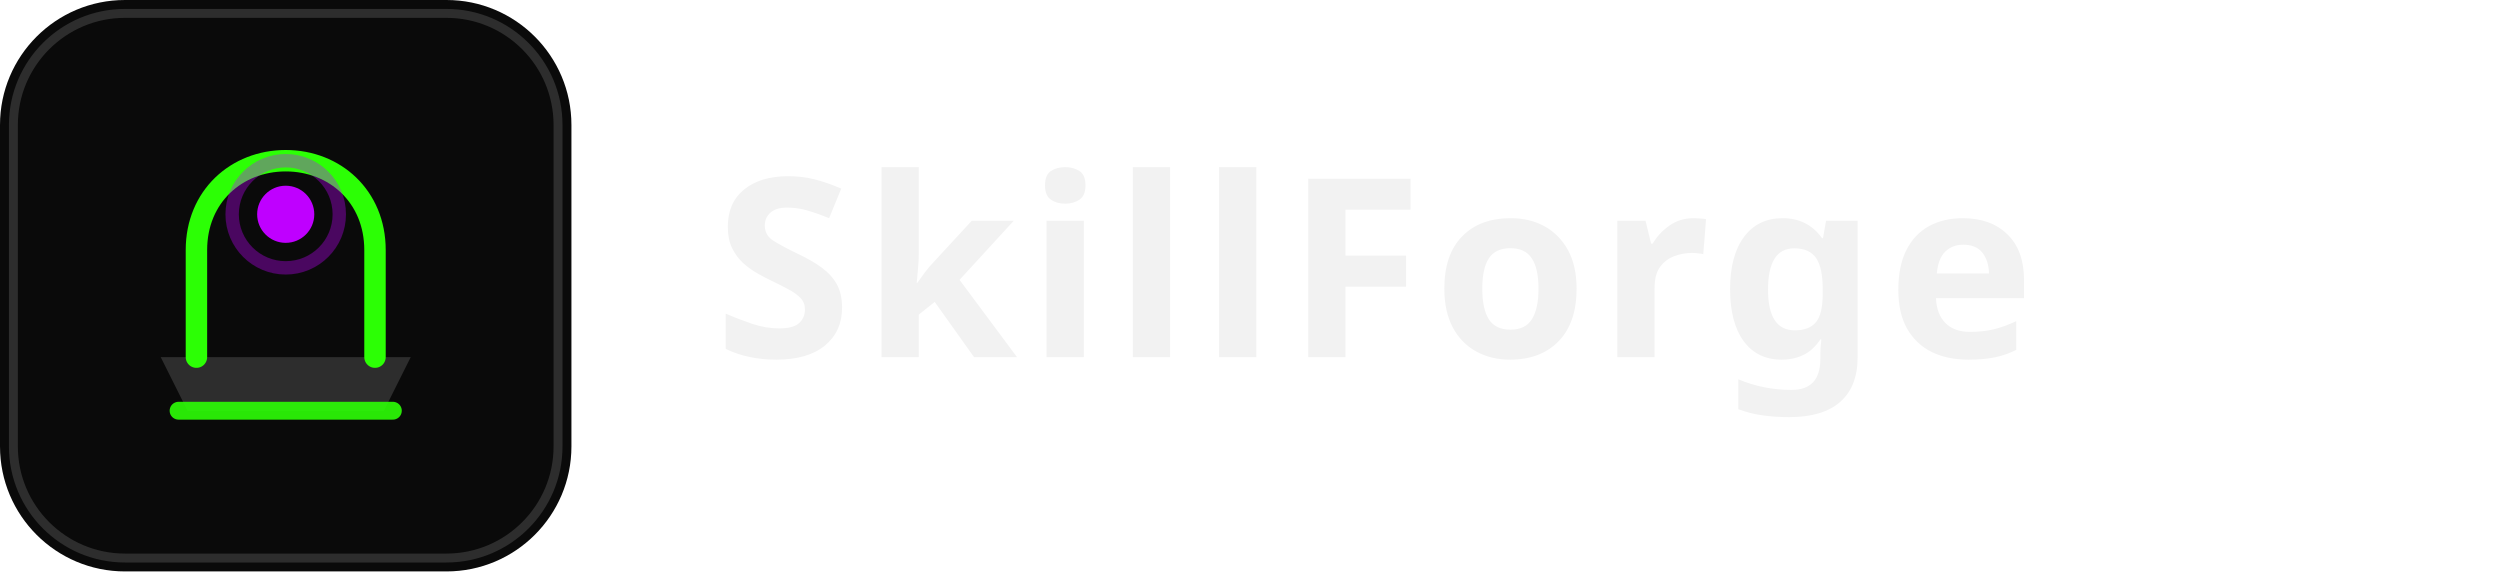
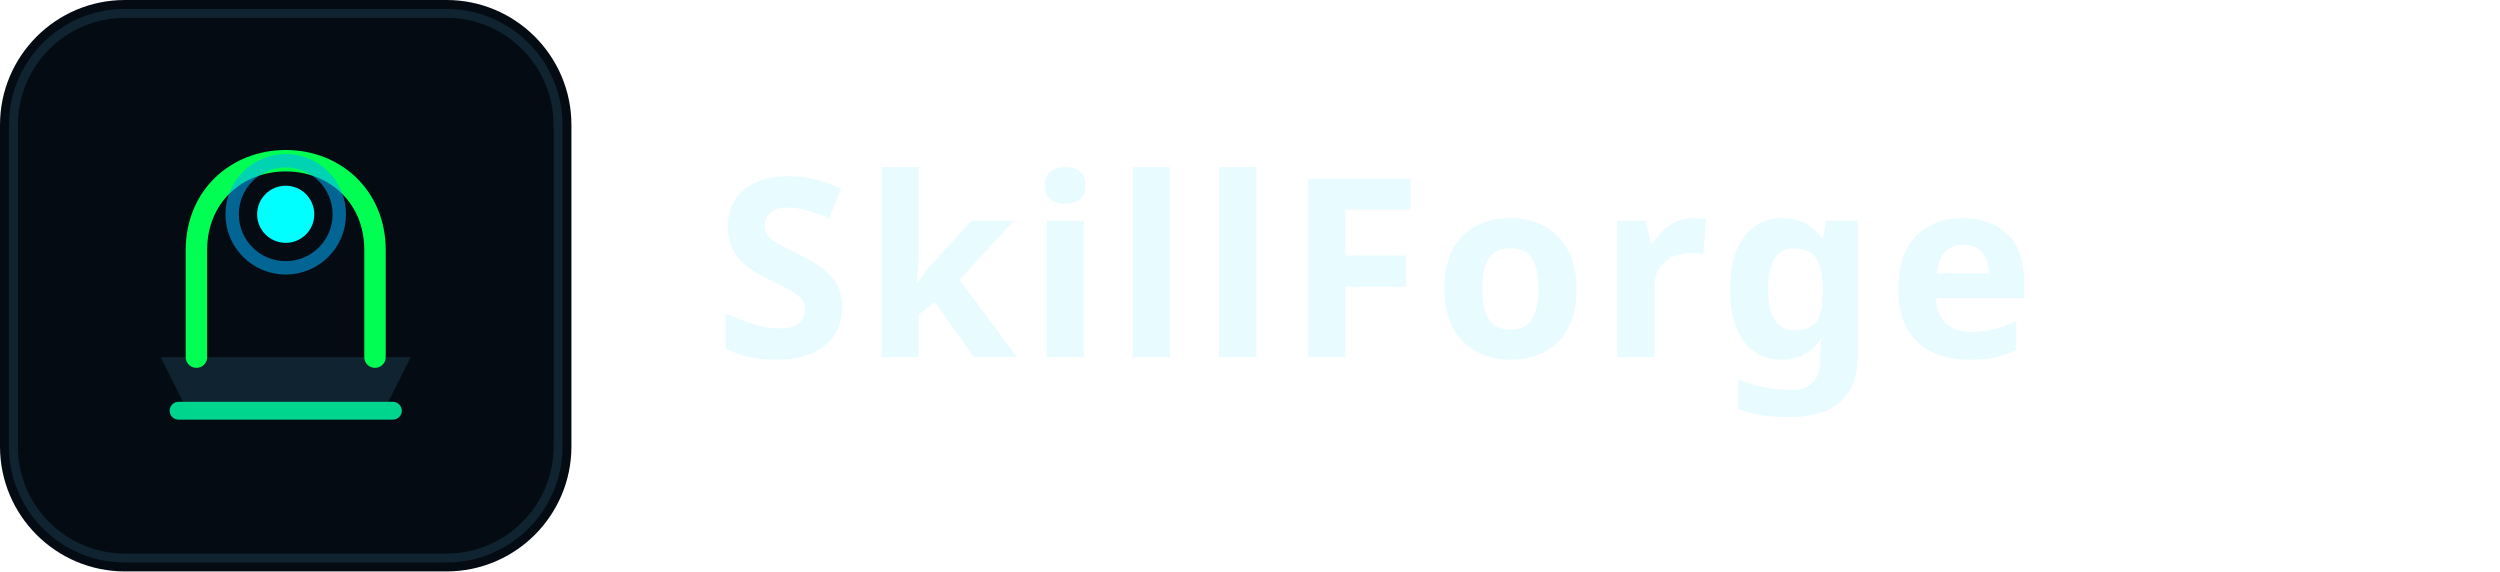
<svg xmlns="http://www.w3.org/2000/svg" viewBox="0 0 280 64" fill="none" role="img" aria-label="SkillForge">
-   <rect width="64" height="64" rx="14" fill="#0A0A0A" />
-   <rect x="1.5" y="1.5" width="61" height="61" rx="12.5" stroke="#2D2D2D" stroke-width="1" />
-   <path d="M18 40h28l-3 6H21l-3-6Z" fill="#2D2D2D" />
-   <path d="M22 40V28c0-6 4.5-10 10-10s10 4 10 10v12" stroke="#2CFF05" stroke-width="2.4" stroke-linecap="round" stroke-linejoin="round" />
-   <circle cx="32" cy="24" r="3.2" fill="#BF00FF" />
-   <circle cx="32" cy="24" r="6" stroke="#BF00FF" stroke-opacity="0.35" stroke-width="1.5" />
-   <path d="M20 46h24" stroke="#2CFF05" stroke-width="2" stroke-linecap="round" opacity="0.9" />
-   <text x="80" y="40" fill="#F2F2F2" font-family="ui-sans-serif, system-ui, sans-serif" font-size="28" font-weight="700" letter-spacing="0.04em">SkillForge</text>
+   <rect width="64" height="64" rx="14" fill="#050B12" />
+   <rect x="1.5" y="1.5" width="61" height="61" rx="12.5" stroke="#0F2430" stroke-width="1" />
+   <path d="M18 40h28l-3 6H21l-3-6Z" fill="#0F2430" />
+   <path d="M22 40V28c0-6 4.5-10 10-10s10 4 10 10v12" stroke="#00FF52" stroke-width="2.4" stroke-linecap="round" stroke-linejoin="round" />
+   <circle cx="32" cy="24" r="3.2" fill="#00FFFF" />
+   <circle cx="32" cy="24" r="6" stroke="#00AEFF" stroke-opacity="0.55" stroke-width="1.5" />
+   <path d="M20 46h24" stroke="#00DE94" stroke-width="2" stroke-linecap="round" opacity="0.95" />
+   <text x="80" y="40" fill="#E8FBFF" font-family="ui-sans-serif, system-ui, sans-serif" font-size="28" font-weight="700" letter-spacing="0.04em">SkillForge</text>
</svg>
